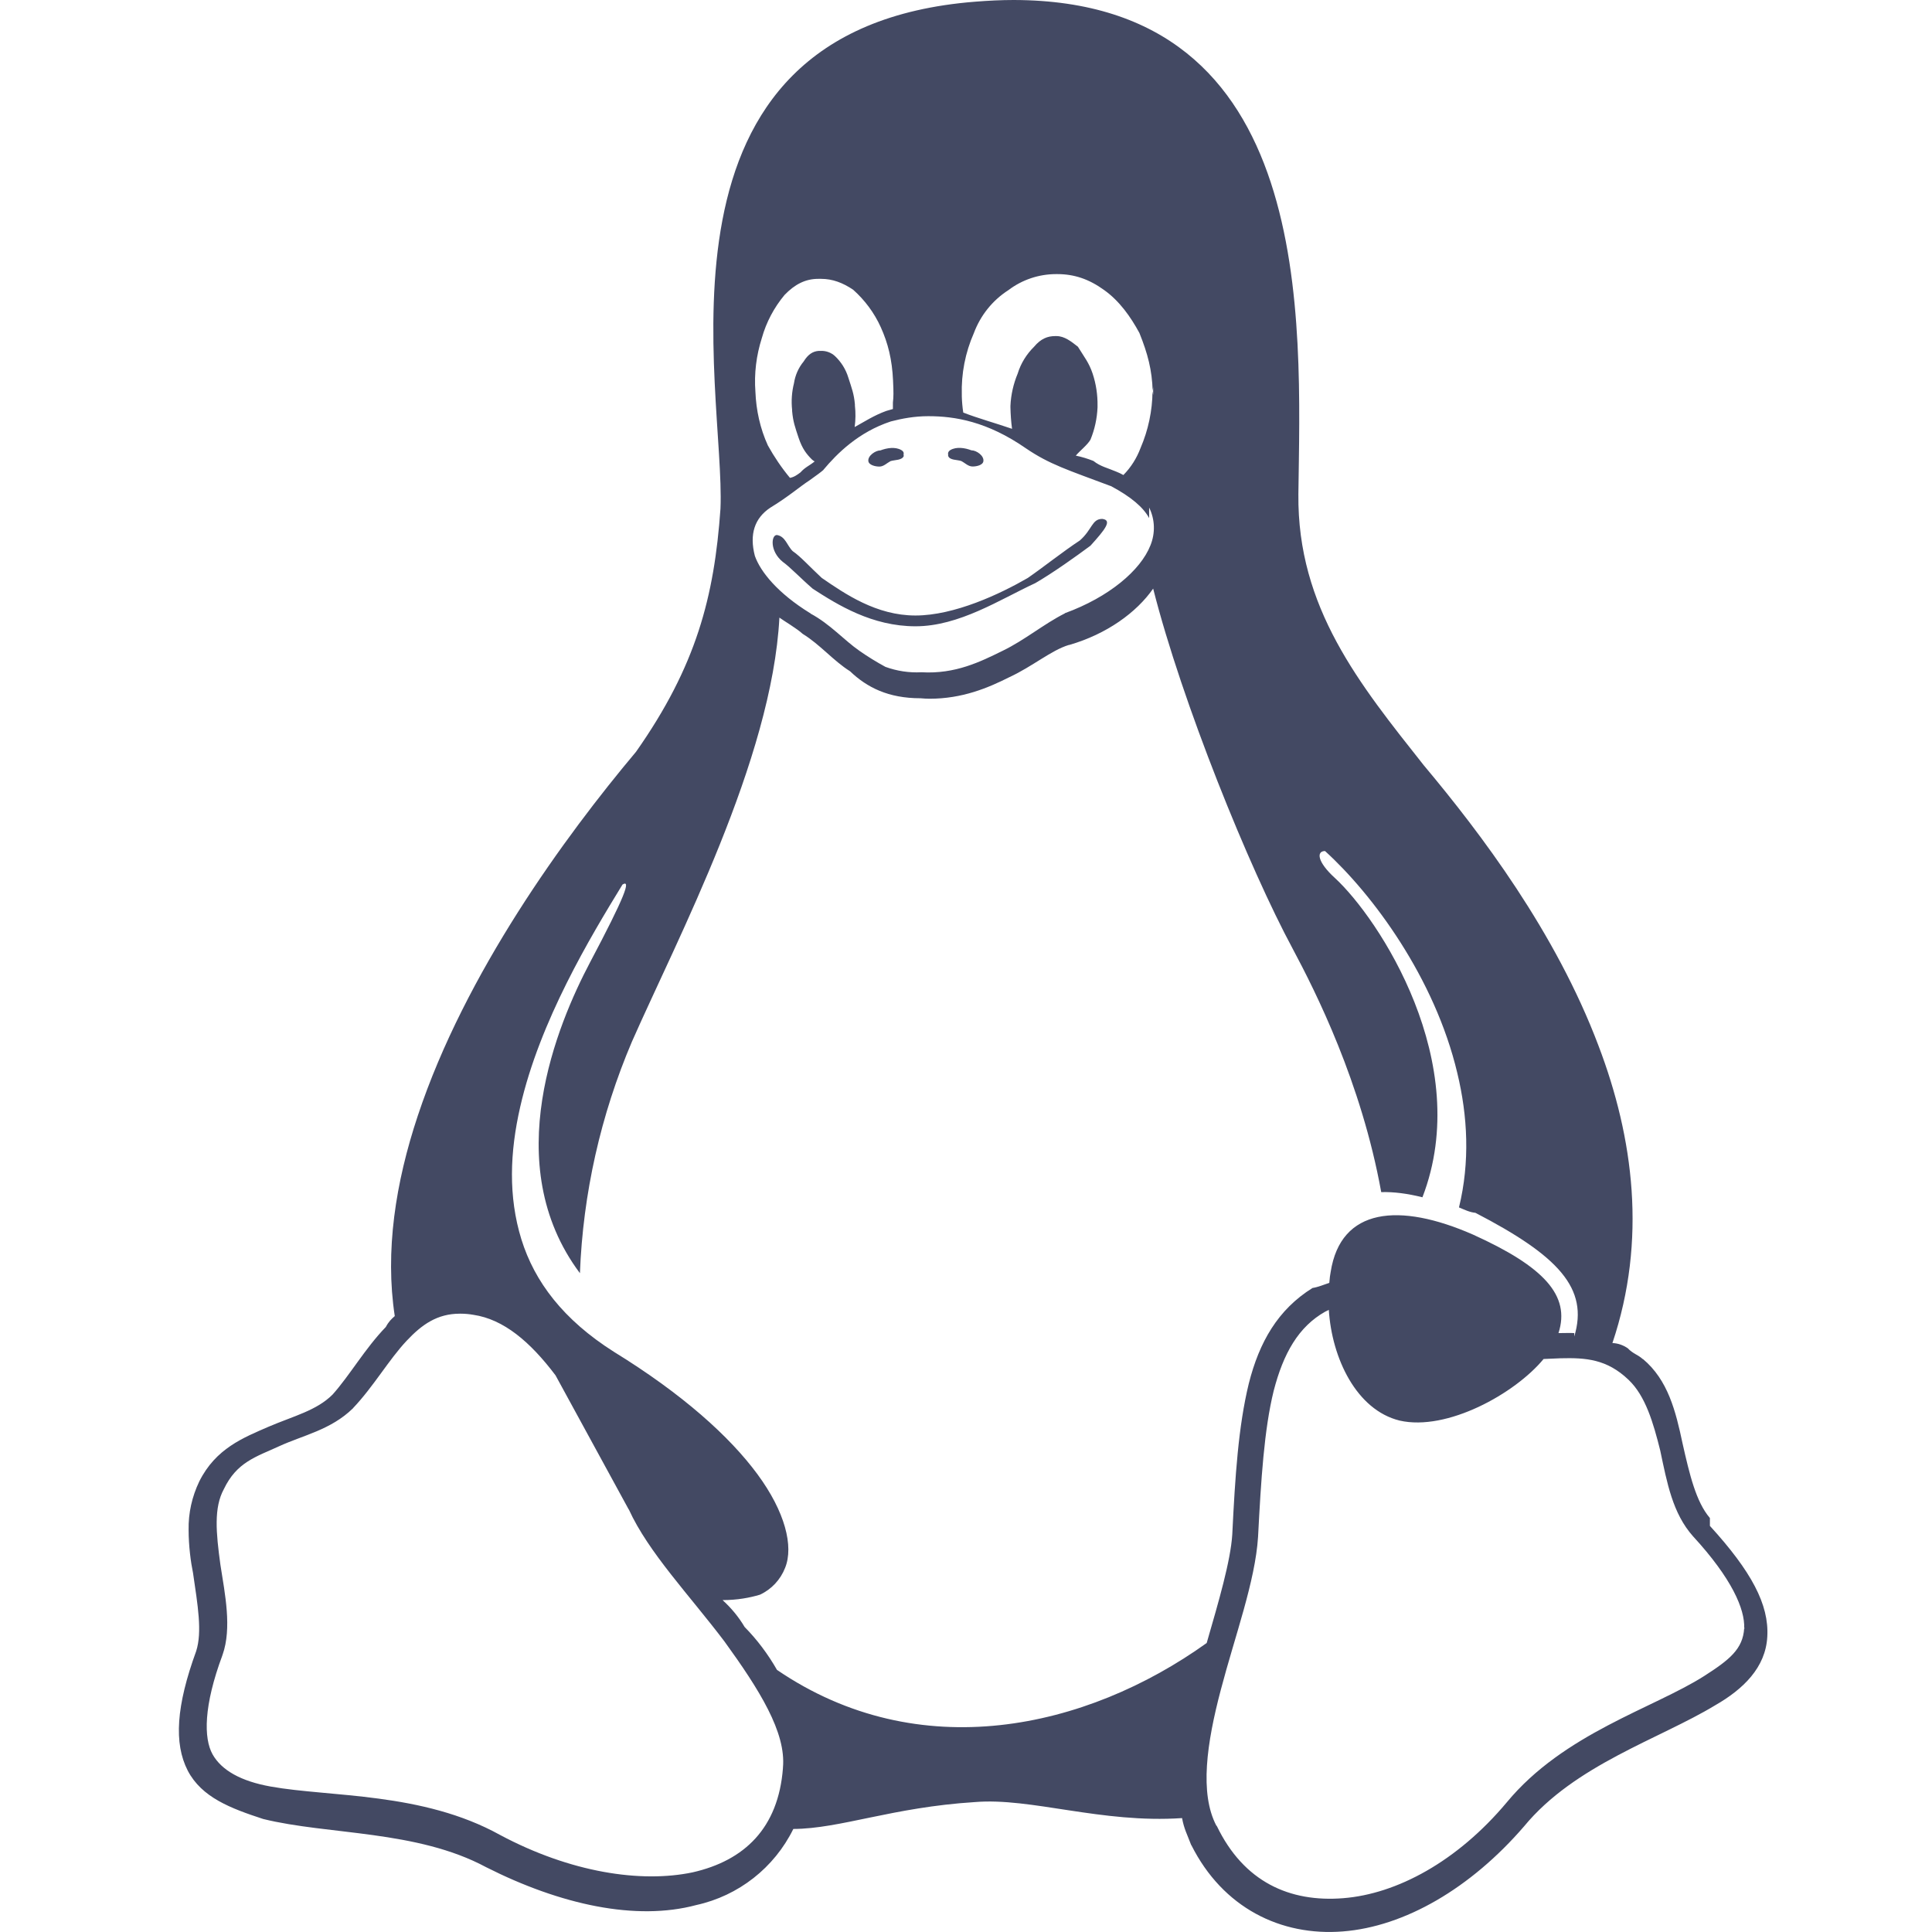
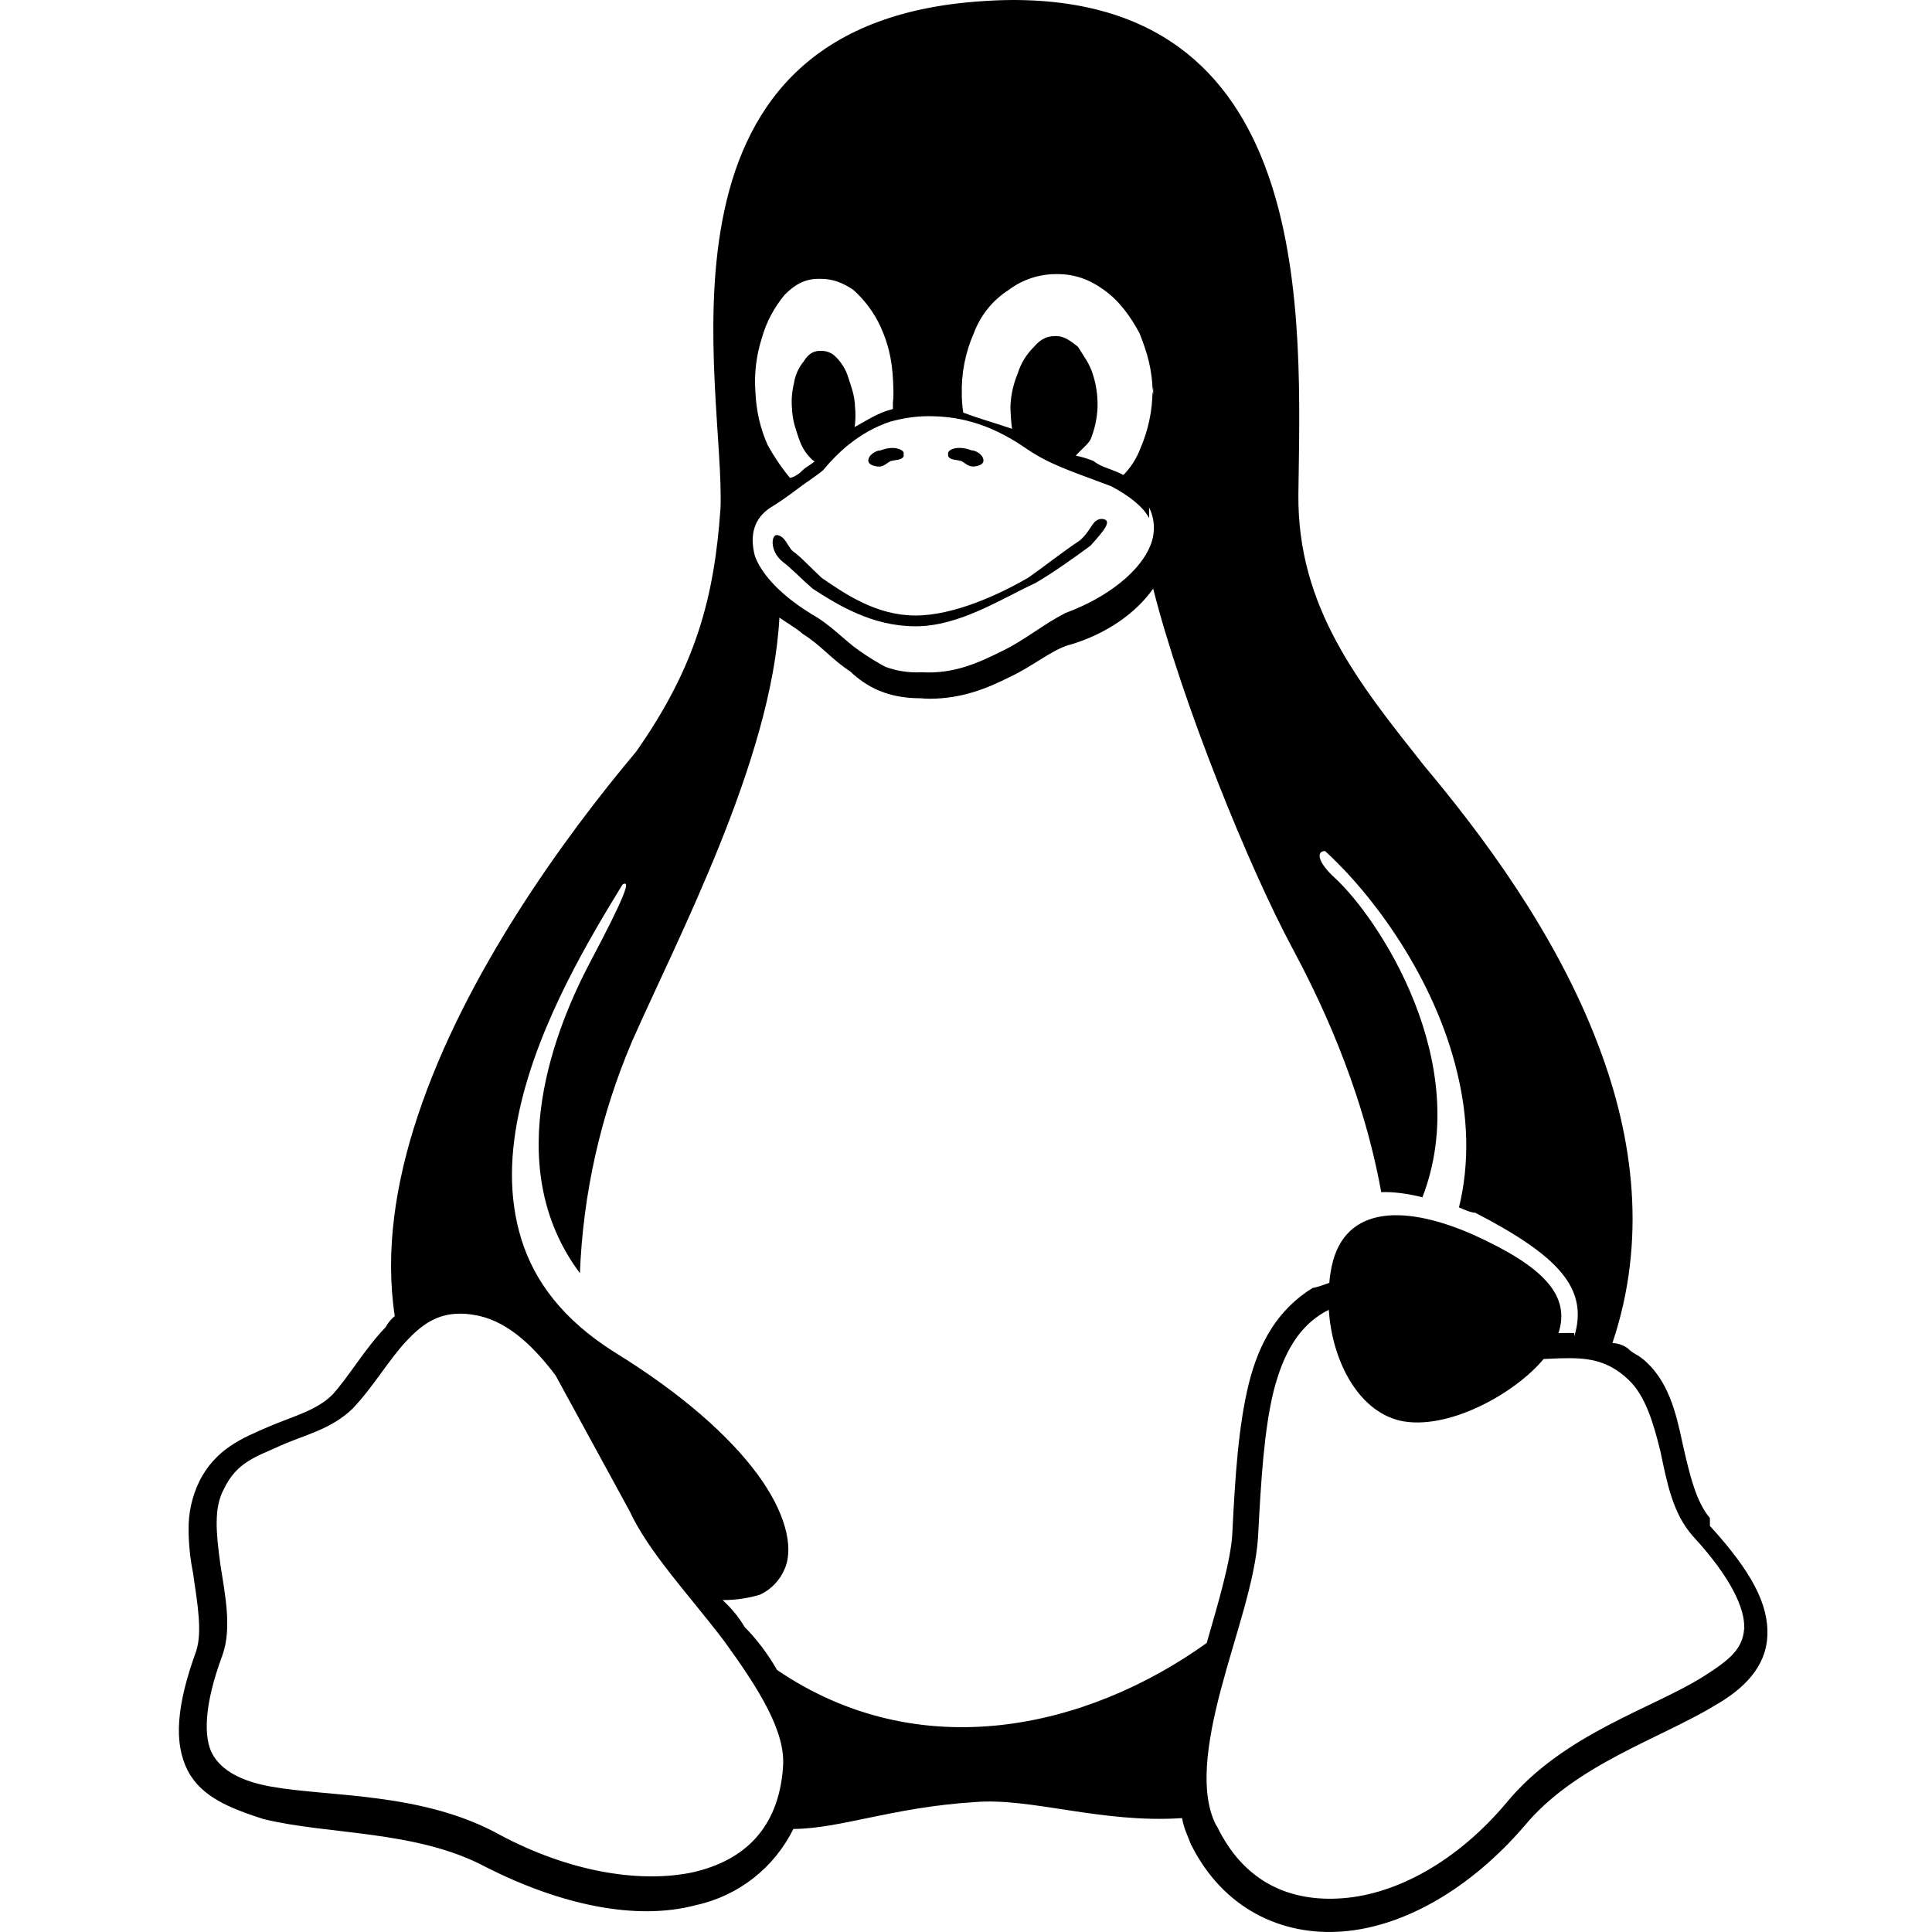
<svg xmlns="http://www.w3.org/2000/svg" width="24" height="24" viewBox="0 0 24 24" fill="none">
-   <path d="M12.592 0C12.437 0 12.277 0.008 12.114 0.021C7.895 0.354 9.014 4.828 8.95 6.319C8.873 7.411 8.651 8.272 7.901 9.339C7.018 10.39 5.778 12.089 5.19 13.86C4.913 14.692 4.781 15.544 4.904 16.349C4.865 16.383 4.828 16.417 4.793 16.484C4.534 16.752 4.345 17.085 4.132 17.323C3.934 17.522 3.648 17.59 3.337 17.723C3.025 17.859 2.68 17.992 2.475 18.404C2.385 18.592 2.339 18.797 2.343 19.005C2.343 19.204 2.37 19.406 2.398 19.541C2.456 19.94 2.514 20.27 2.437 20.511C2.189 21.191 2.158 21.656 2.332 21.995C2.506 22.329 2.866 22.464 3.269 22.596C4.079 22.796 5.175 22.731 6.039 23.195C6.963 23.662 7.901 23.866 8.65 23.665C9.174 23.55 9.618 23.202 9.855 22.72C10.441 22.717 11.083 22.451 12.111 22.386C12.808 22.328 13.681 22.653 14.684 22.585C14.709 22.72 14.746 22.784 14.797 22.919L14.8 22.922C15.191 23.7 15.911 24.054 16.681 23.993C17.45 23.933 18.269 23.457 18.933 22.687C19.563 21.922 20.613 21.604 21.306 21.184C21.654 20.985 21.934 20.715 21.954 20.331C21.977 19.932 21.756 19.52 21.241 18.955V18.858L21.239 18.855C21.069 18.655 20.989 18.32 20.901 17.929C20.816 17.528 20.72 17.143 20.41 16.883H20.407C20.348 16.829 20.284 16.816 20.22 16.748C20.164 16.71 20.099 16.686 20.03 16.684C20.46 15.406 20.293 14.134 19.857 12.99C19.325 11.58 18.395 10.352 17.687 9.507C16.892 8.502 16.114 7.55 16.129 6.139C16.156 3.987 16.365 0.006 12.592 0ZM13.12 3.405H13.133C13.345 3.405 13.528 3.467 13.716 3.603C13.906 3.738 14.045 3.935 14.154 4.136C14.258 4.395 14.311 4.595 14.319 4.86C14.319 4.84 14.325 4.82 14.325 4.801V4.905C14.323 4.898 14.321 4.89 14.321 4.884L14.317 4.86C14.315 5.103 14.264 5.343 14.168 5.566C14.121 5.691 14.049 5.806 13.955 5.901C13.926 5.885 13.898 5.871 13.867 5.859C13.762 5.814 13.669 5.795 13.583 5.726C13.512 5.698 13.438 5.675 13.364 5.66C13.413 5.601 13.509 5.527 13.546 5.462C13.599 5.334 13.628 5.198 13.634 5.06V5.041C13.636 4.906 13.616 4.77 13.573 4.641C13.528 4.506 13.472 4.44 13.39 4.307C13.306 4.241 13.223 4.175 13.124 4.175H13.108C13.015 4.175 12.932 4.205 12.846 4.307C12.751 4.401 12.681 4.514 12.642 4.641C12.589 4.768 12.558 4.905 12.552 5.041V5.06C12.554 5.149 12.56 5.239 12.572 5.327C12.379 5.26 12.135 5.192 11.966 5.125C11.956 5.06 11.95 4.993 11.948 4.926V4.906C11.94 4.642 11.991 4.38 12.098 4.137C12.18 3.918 12.329 3.731 12.527 3.604C12.697 3.475 12.905 3.405 13.12 3.405ZM10.164 3.464H10.2C10.341 3.464 10.469 3.512 10.598 3.599C10.743 3.728 10.861 3.887 10.941 4.064C11.031 4.263 11.082 4.465 11.094 4.731V4.735C11.101 4.869 11.1 4.936 11.092 5.001V5.081C11.062 5.088 11.036 5.099 11.009 5.105C10.857 5.16 10.735 5.24 10.617 5.305C10.629 5.216 10.63 5.126 10.62 5.038V5.023C10.608 4.89 10.581 4.824 10.538 4.69C10.507 4.588 10.45 4.497 10.372 4.423C10.323 4.378 10.257 4.355 10.19 4.359H10.168C10.098 4.365 10.039 4.4 9.983 4.491C9.919 4.568 9.878 4.662 9.863 4.761C9.836 4.869 9.828 4.98 9.84 5.092V5.106C9.852 5.241 9.877 5.307 9.921 5.44C9.966 5.574 10.018 5.64 10.086 5.708C10.097 5.717 10.107 5.726 10.12 5.732C10.05 5.789 10.003 5.802 9.944 5.868C9.907 5.896 9.864 5.928 9.813 5.936C9.709 5.811 9.618 5.676 9.539 5.534C9.443 5.324 9.393 5.096 9.384 4.867C9.367 4.641 9.395 4.415 9.464 4.199C9.519 4.002 9.616 3.82 9.746 3.664C9.874 3.531 10.006 3.464 10.164 3.464ZM11.532 5.17C11.862 5.17 12.262 5.235 12.744 5.569C13.037 5.769 13.266 5.838 13.795 6.037H13.798C14.053 6.173 14.203 6.303 14.275 6.436V6.305C14.348 6.452 14.353 6.623 14.291 6.775C14.169 7.085 13.776 7.418 13.229 7.617V7.619C12.962 7.754 12.729 7.952 12.456 8.084C12.181 8.219 11.869 8.376 11.446 8.351C11.294 8.359 11.142 8.336 10.999 8.284C10.889 8.224 10.781 8.158 10.678 8.086C10.483 7.951 10.315 7.754 10.067 7.621V7.616H10.062C9.663 7.37 9.447 7.104 9.377 6.905C9.308 6.638 9.372 6.437 9.57 6.306C9.793 6.171 9.949 6.035 10.052 5.97C10.155 5.896 10.194 5.868 10.227 5.839H10.229V5.836C10.398 5.634 10.665 5.367 11.067 5.235C11.206 5.199 11.36 5.17 11.532 5.17ZM14.325 7.312C14.684 8.729 15.52 10.787 16.058 11.785C16.343 12.319 16.911 13.444 17.158 14.809C17.313 14.804 17.486 14.827 17.67 14.873C18.314 13.202 17.125 11.406 16.583 10.907C16.362 10.706 16.351 10.572 16.46 10.572C17.048 11.106 17.822 12.144 18.103 13.329C18.232 13.864 18.262 14.433 18.124 14.999C18.191 15.027 18.259 15.06 18.328 15.066C19.358 15.6 19.738 16.004 19.556 16.603V16.56C19.495 16.557 19.436 16.56 19.375 16.56H19.36C19.511 16.093 19.179 15.735 18.297 15.336C17.384 14.936 16.655 15 16.53 15.801C16.523 15.844 16.518 15.867 16.513 15.936C16.445 15.959 16.374 15.989 16.304 16C15.875 16.268 15.644 16.669 15.513 17.187C15.383 17.72 15.343 18.343 15.308 19.056V19.059C15.287 19.393 15.138 19.897 14.99 20.41C13.493 21.482 11.417 21.947 9.652 20.744C9.541 20.55 9.406 20.369 9.25 20.211C9.176 20.086 9.083 19.974 8.976 19.877C9.158 19.877 9.313 19.848 9.44 19.81C9.585 19.743 9.696 19.622 9.753 19.476C9.861 19.209 9.753 18.779 9.409 18.313C9.065 17.846 8.48 17.318 7.625 16.792C6.996 16.393 6.641 15.922 6.477 15.396C6.312 14.862 6.334 14.311 6.462 13.751C6.706 12.681 7.333 11.641 7.733 10.988C7.84 10.923 7.77 11.123 7.326 11.962C6.931 12.713 6.187 14.459 7.204 15.816C7.242 14.827 7.462 13.851 7.85 12.94C8.413 11.662 9.59 9.436 9.682 7.672C9.73 7.708 9.899 7.807 9.971 7.874C10.188 8.007 10.35 8.207 10.56 8.339C10.77 8.54 11.036 8.674 11.434 8.674C11.473 8.677 11.509 8.68 11.545 8.68C11.955 8.68 12.272 8.546 12.539 8.412C12.828 8.278 13.059 8.078 13.277 8.012H13.282C13.748 7.877 14.117 7.61 14.325 7.312ZM16.507 16.27C16.544 16.871 16.849 17.515 17.387 17.647C17.974 17.781 18.818 17.314 19.175 16.882L19.385 16.873C19.7 16.865 19.961 16.883 20.23 17.14L20.233 17.143C20.441 17.342 20.538 17.674 20.624 18.019C20.709 18.42 20.777 18.799 21.032 19.085C21.517 19.612 21.676 19.991 21.667 20.225L21.67 20.218V20.236L21.667 20.225C21.652 20.486 21.482 20.62 21.17 20.82C20.541 21.221 19.427 21.532 18.718 22.389C18.101 23.126 17.349 23.528 16.686 23.58C16.023 23.633 15.451 23.38 15.115 22.682L15.11 22.679C14.9 22.278 14.99 21.654 15.166 20.989C15.341 20.322 15.593 19.645 15.628 19.092C15.665 18.378 15.704 17.757 15.822 17.278C15.942 16.813 16.13 16.481 16.462 16.294L16.507 16.272V16.27ZM5.713 16.319H5.723C5.776 16.319 5.828 16.324 5.88 16.333C6.255 16.388 6.585 16.666 6.901 17.085L7.809 18.749L7.812 18.752C8.055 19.285 8.565 19.816 8.999 20.39C9.432 20.988 9.767 21.52 9.726 21.959V21.965C9.669 22.709 9.248 23.113 8.604 23.259C7.96 23.394 7.087 23.261 6.213 22.795C5.247 22.259 4.1 22.326 3.362 22.193C2.994 22.127 2.752 21.992 2.64 21.792C2.53 21.593 2.528 21.192 2.763 20.562V20.559L2.765 20.556C2.882 20.223 2.795 19.804 2.738 19.438C2.683 19.037 2.655 18.729 2.781 18.498C2.941 18.164 3.176 18.099 3.469 17.965C3.763 17.83 4.109 17.763 4.383 17.496H4.385V17.493C4.64 17.225 4.829 16.892 5.052 16.655C5.241 16.454 5.431 16.319 5.713 16.319ZM12.858 7.245C12.424 7.446 11.915 7.78 11.373 7.78C10.832 7.78 10.405 7.513 10.097 7.314C9.942 7.18 9.817 7.046 9.723 6.979C9.56 6.846 9.58 6.646 9.65 6.646C9.758 6.662 9.778 6.781 9.848 6.847C9.944 6.912 10.063 7.045 10.208 7.179C10.499 7.379 10.887 7.646 11.372 7.646C11.856 7.646 12.423 7.379 12.767 7.18C12.962 7.045 13.211 6.847 13.414 6.714C13.57 6.577 13.563 6.446 13.693 6.446C13.821 6.462 13.726 6.58 13.546 6.779C13.365 6.913 13.086 7.113 12.857 7.246V7.245H12.858ZM11.778 5.662V5.64C11.772 5.621 11.791 5.598 11.807 5.59C11.881 5.547 11.987 5.563 12.067 5.594C12.13 5.594 12.226 5.661 12.216 5.729C12.21 5.778 12.132 5.795 12.082 5.795C12.027 5.795 11.99 5.752 11.941 5.727C11.889 5.709 11.795 5.719 11.778 5.662ZM11.228 5.662C11.208 5.72 11.116 5.711 11.063 5.728C11.016 5.753 10.977 5.796 10.924 5.796C10.873 5.796 10.793 5.777 10.787 5.728C10.778 5.662 10.875 5.595 10.937 5.595C11.018 5.564 11.121 5.548 11.195 5.59C11.214 5.599 11.231 5.62 11.225 5.64V5.661H11.228V5.662Z" fill="#434963" />
+   <path d="M12.592 0C12.437 0 12.277 0.008 12.114 0.021C7.895 0.354 9.014 4.828 8.95 6.319C8.873 7.411 8.651 8.272 7.901 9.339C7.018 10.39 5.778 12.089 5.19 13.86C4.913 14.692 4.781 15.544 4.904 16.349C4.865 16.383 4.828 16.417 4.793 16.484C4.534 16.752 4.345 17.085 4.132 17.323C3.934 17.522 3.648 17.59 3.337 17.723C3.025 17.859 2.68 17.992 2.475 18.404C2.385 18.592 2.339 18.797 2.343 19.005C2.343 19.204 2.37 19.406 2.398 19.541C2.456 19.94 2.514 20.27 2.437 20.511C2.189 21.191 2.158 21.656 2.332 21.995C2.506 22.329 2.866 22.464 3.269 22.596C4.079 22.796 5.175 22.731 6.039 23.195C6.963 23.662 7.901 23.866 8.65 23.665C9.174 23.55 9.618 23.202 9.855 22.72C10.441 22.717 11.083 22.451 12.111 22.386C12.808 22.328 13.681 22.653 14.684 22.585C14.709 22.72 14.746 22.784 14.797 22.919L14.8 22.922C15.191 23.7 15.911 24.054 16.681 23.993C17.45 23.933 18.269 23.457 18.933 22.687C19.563 21.922 20.613 21.604 21.306 21.184C21.654 20.985 21.934 20.715 21.954 20.331C21.977 19.932 21.756 19.52 21.241 18.955V18.858L21.239 18.855C21.069 18.655 20.989 18.32 20.901 17.929C20.816 17.528 20.72 17.143 20.41 16.883H20.407C20.348 16.829 20.284 16.816 20.22 16.748C20.164 16.71 20.099 16.686 20.03 16.684C20.46 15.406 20.293 14.134 19.857 12.99C19.325 11.58 18.395 10.352 17.687 9.507C16.892 8.502 16.114 7.55 16.129 6.139C16.156 3.987 16.365 0.006 12.592 0ZM13.12 3.405H13.133C13.345 3.405 13.528 3.467 13.716 3.603C13.906 3.738 14.045 3.935 14.154 4.136C14.258 4.395 14.311 4.595 14.319 4.86C14.319 4.84 14.325 4.82 14.325 4.801V4.905C14.323 4.898 14.321 4.89 14.321 4.884L14.317 4.86C14.315 5.103 14.264 5.343 14.168 5.566C14.121 5.691 14.049 5.806 13.955 5.901C13.926 5.885 13.898 5.871 13.867 5.859C13.762 5.814 13.669 5.795 13.583 5.726C13.512 5.698 13.438 5.675 13.364 5.66C13.413 5.601 13.509 5.527 13.546 5.462C13.599 5.334 13.628 5.198 13.634 5.06V5.041C13.636 4.906 13.616 4.77 13.573 4.641C13.528 4.506 13.472 4.44 13.39 4.307C13.306 4.241 13.223 4.175 13.124 4.175H13.108C13.015 4.175 12.932 4.205 12.846 4.307C12.751 4.401 12.681 4.514 12.642 4.641C12.589 4.768 12.558 4.905 12.552 5.041V5.06C12.554 5.149 12.56 5.239 12.572 5.327C12.379 5.26 12.135 5.192 11.966 5.125C11.956 5.06 11.95 4.993 11.948 4.926V4.906C11.94 4.642 11.991 4.38 12.098 4.137C12.18 3.918 12.329 3.731 12.527 3.604C12.697 3.475 12.905 3.405 13.12 3.405ZM10.164 3.464H10.2C10.341 3.464 10.469 3.512 10.598 3.599C10.743 3.728 10.861 3.887 10.941 4.064C11.031 4.263 11.082 4.465 11.094 4.731V4.735C11.101 4.869 11.1 4.936 11.092 5.001V5.081C11.062 5.088 11.036 5.099 11.009 5.105C10.857 5.16 10.735 5.24 10.617 5.305C10.629 5.216 10.63 5.126 10.62 5.038V5.023C10.608 4.89 10.581 4.824 10.538 4.69C10.507 4.588 10.45 4.497 10.372 4.423C10.323 4.378 10.257 4.355 10.19 4.359H10.168C10.098 4.365 10.039 4.4 9.983 4.491C9.919 4.568 9.878 4.662 9.863 4.761C9.836 4.869 9.828 4.98 9.84 5.092V5.106C9.852 5.241 9.877 5.307 9.921 5.44C9.966 5.574 10.018 5.64 10.086 5.708C10.097 5.717 10.107 5.726 10.12 5.732C10.05 5.789 10.003 5.802 9.944 5.868C9.907 5.896 9.864 5.928 9.813 5.936C9.709 5.811 9.618 5.676 9.539 5.534C9.443 5.324 9.393 5.096 9.384 4.867C9.367 4.641 9.395 4.415 9.464 4.199C9.519 4.002 9.616 3.82 9.746 3.664C9.874 3.531 10.006 3.464 10.164 3.464ZM11.532 5.17C11.862 5.17 12.262 5.235 12.744 5.569C13.037 5.769 13.266 5.838 13.795 6.037H13.798C14.053 6.173 14.203 6.303 14.275 6.436V6.305C14.348 6.452 14.353 6.623 14.291 6.775C14.169 7.085 13.776 7.418 13.229 7.617V7.619C12.962 7.754 12.729 7.952 12.456 8.084C12.181 8.219 11.869 8.376 11.446 8.351C11.294 8.359 11.142 8.336 10.999 8.284C10.889 8.224 10.781 8.158 10.678 8.086C10.483 7.951 10.315 7.754 10.067 7.621V7.616H10.062C9.663 7.37 9.447 7.104 9.377 6.905C9.308 6.638 9.372 6.437 9.57 6.306C9.793 6.171 9.949 6.035 10.052 5.97C10.155 5.896 10.194 5.868 10.227 5.839H10.229V5.836C10.398 5.634 10.665 5.367 11.067 5.235C11.206 5.199 11.36 5.17 11.532 5.17ZM14.325 7.312C14.684 8.729 15.52 10.787 16.058 11.785C16.343 12.319 16.911 13.444 17.158 14.809C17.313 14.804 17.486 14.827 17.67 14.873C18.314 13.202 17.125 11.406 16.583 10.907C16.362 10.706 16.351 10.572 16.46 10.572C17.048 11.106 17.822 12.144 18.103 13.329C18.232 13.864 18.262 14.433 18.124 14.999C18.191 15.027 18.259 15.06 18.328 15.066C19.358 15.6 19.738 16.004 19.556 16.603V16.56C19.495 16.557 19.436 16.56 19.375 16.56H19.36C19.511 16.093 19.179 15.735 18.297 15.336C17.384 14.936 16.655 15 16.53 15.801C16.523 15.844 16.518 15.867 16.513 15.936C16.445 15.959 16.374 15.989 16.304 16C15.875 16.268 15.644 16.669 15.513 17.187C15.383 17.72 15.343 18.343 15.308 19.056V19.059C15.287 19.393 15.138 19.897 14.99 20.41C13.493 21.482 11.417 21.947 9.652 20.744C9.541 20.55 9.406 20.369 9.25 20.211C9.176 20.086 9.083 19.974 8.976 19.877C9.158 19.877 9.313 19.848 9.44 19.81C9.585 19.743 9.696 19.622 9.753 19.476C9.861 19.209 9.753 18.779 9.409 18.313C9.065 17.846 8.48 17.318 7.625 16.792C6.996 16.393 6.641 15.922 6.477 15.396C6.312 14.862 6.334 14.311 6.462 13.751C6.706 12.681 7.333 11.641 7.733 10.988C7.84 10.923 7.77 11.123 7.326 11.962C6.931 12.713 6.187 14.459 7.204 15.816C7.242 14.827 7.462 13.851 7.85 12.94C8.413 11.662 9.59 9.436 9.682 7.672C9.73 7.708 9.899 7.807 9.971 7.874C10.188 8.007 10.35 8.207 10.56 8.339C10.77 8.54 11.036 8.674 11.434 8.674C11.473 8.677 11.509 8.68 11.545 8.68C11.955 8.68 12.272 8.546 12.539 8.412C12.828 8.278 13.059 8.078 13.277 8.012H13.282C13.748 7.877 14.117 7.61 14.325 7.312ZM16.507 16.27C16.544 16.871 16.849 17.515 17.387 17.647C17.974 17.781 18.818 17.314 19.175 16.882L19.385 16.873C19.7 16.865 19.961 16.883 20.23 17.14L20.233 17.143C20.441 17.342 20.538 17.674 20.624 18.019C20.709 18.42 20.777 18.799 21.032 19.085C21.517 19.612 21.676 19.991 21.667 20.225L21.67 20.218V20.236L21.667 20.225C21.652 20.486 21.482 20.62 21.17 20.82C20.541 21.221 19.427 21.532 18.718 22.389C18.101 23.126 17.349 23.528 16.686 23.58C16.023 23.633 15.451 23.38 15.115 22.682L15.11 22.679C14.9 22.278 14.99 21.654 15.166 20.989C15.341 20.322 15.593 19.645 15.628 19.092C15.665 18.378 15.704 17.757 15.822 17.278C15.942 16.813 16.13 16.481 16.462 16.294L16.507 16.272V16.27ZM5.713 16.319H5.723C5.776 16.319 5.828 16.324 5.88 16.333C6.255 16.388 6.585 16.666 6.901 17.085L7.809 18.749L7.812 18.752C8.055 19.285 8.565 19.816 8.999 20.39C9.432 20.988 9.767 21.52 9.726 21.959V21.965C9.669 22.709 9.248 23.113 8.604 23.259C7.96 23.394 7.087 23.261 6.213 22.795C5.247 22.259 4.1 22.326 3.362 22.193C2.994 22.127 2.752 21.992 2.64 21.792C2.53 21.593 2.528 21.192 2.763 20.562V20.559L2.765 20.556C2.882 20.223 2.795 19.804 2.738 19.438C2.683 19.037 2.655 18.729 2.781 18.498C2.941 18.164 3.176 18.099 3.469 17.965C3.763 17.83 4.109 17.763 4.383 17.496H4.385V17.493C4.64 17.225 4.829 16.892 5.052 16.655C5.241 16.454 5.431 16.319 5.713 16.319ZM12.858 7.245C12.424 7.446 11.915 7.78 11.373 7.78C10.832 7.78 10.405 7.513 10.097 7.314C9.942 7.18 9.817 7.046 9.723 6.979C9.56 6.846 9.58 6.646 9.65 6.646C9.758 6.662 9.778 6.781 9.848 6.847C9.944 6.912 10.063 7.045 10.208 7.179C10.499 7.379 10.887 7.646 11.372 7.646C11.856 7.646 12.423 7.379 12.767 7.18C12.962 7.045 13.211 6.847 13.414 6.714C13.57 6.577 13.563 6.446 13.693 6.446C13.821 6.462 13.726 6.58 13.546 6.779C13.365 6.913 13.086 7.113 12.857 7.246V7.245H12.858ZM11.778 5.662V5.64C11.772 5.621 11.791 5.598 11.807 5.59C11.881 5.547 11.987 5.563 12.067 5.594C12.13 5.594 12.226 5.661 12.216 5.729C12.21 5.778 12.132 5.795 12.082 5.795C12.027 5.795 11.99 5.752 11.941 5.727C11.889 5.709 11.795 5.719 11.778 5.662ZM11.228 5.662C11.208 5.72 11.116 5.711 11.063 5.728C11.016 5.753 10.977 5.796 10.924 5.796C10.873 5.796 10.793 5.777 10.787 5.728C10.778 5.662 10.875 5.595 10.937 5.595C11.018 5.564 11.121 5.548 11.195 5.59C11.214 5.599 11.231 5.62 11.225 5.64V5.661H11.228V5.662Z" fill="currentColor" />
</svg>
